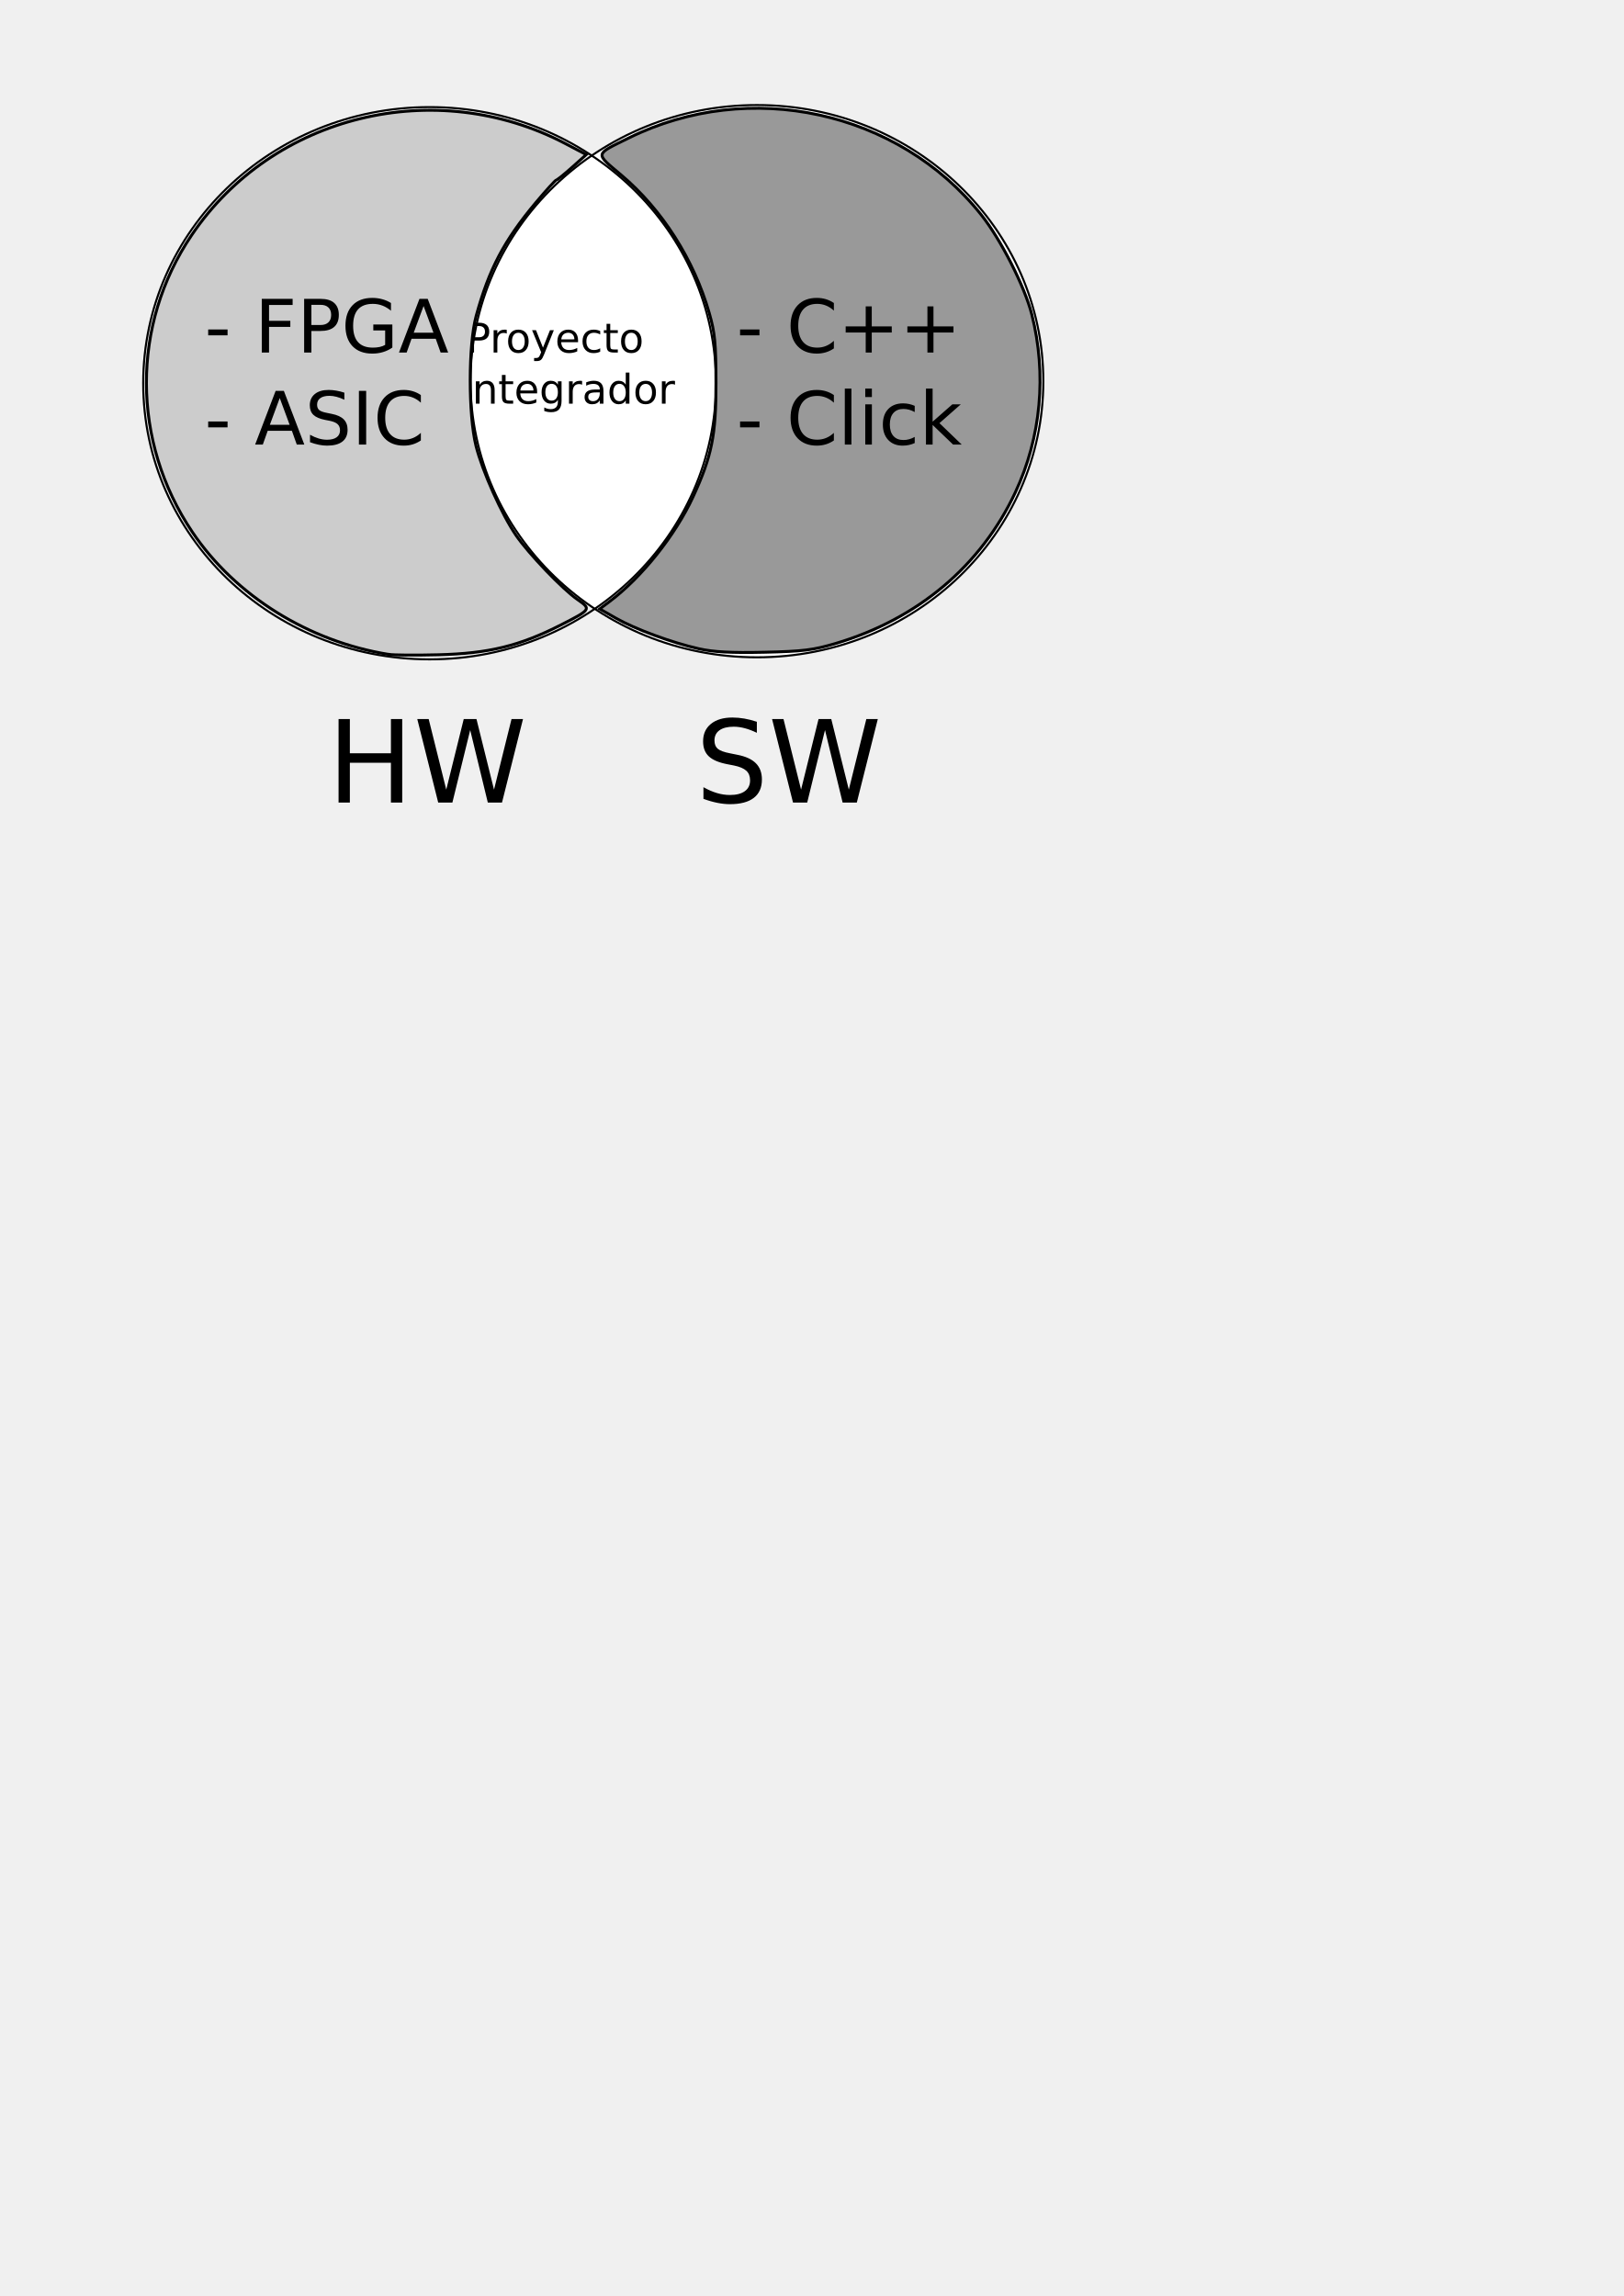
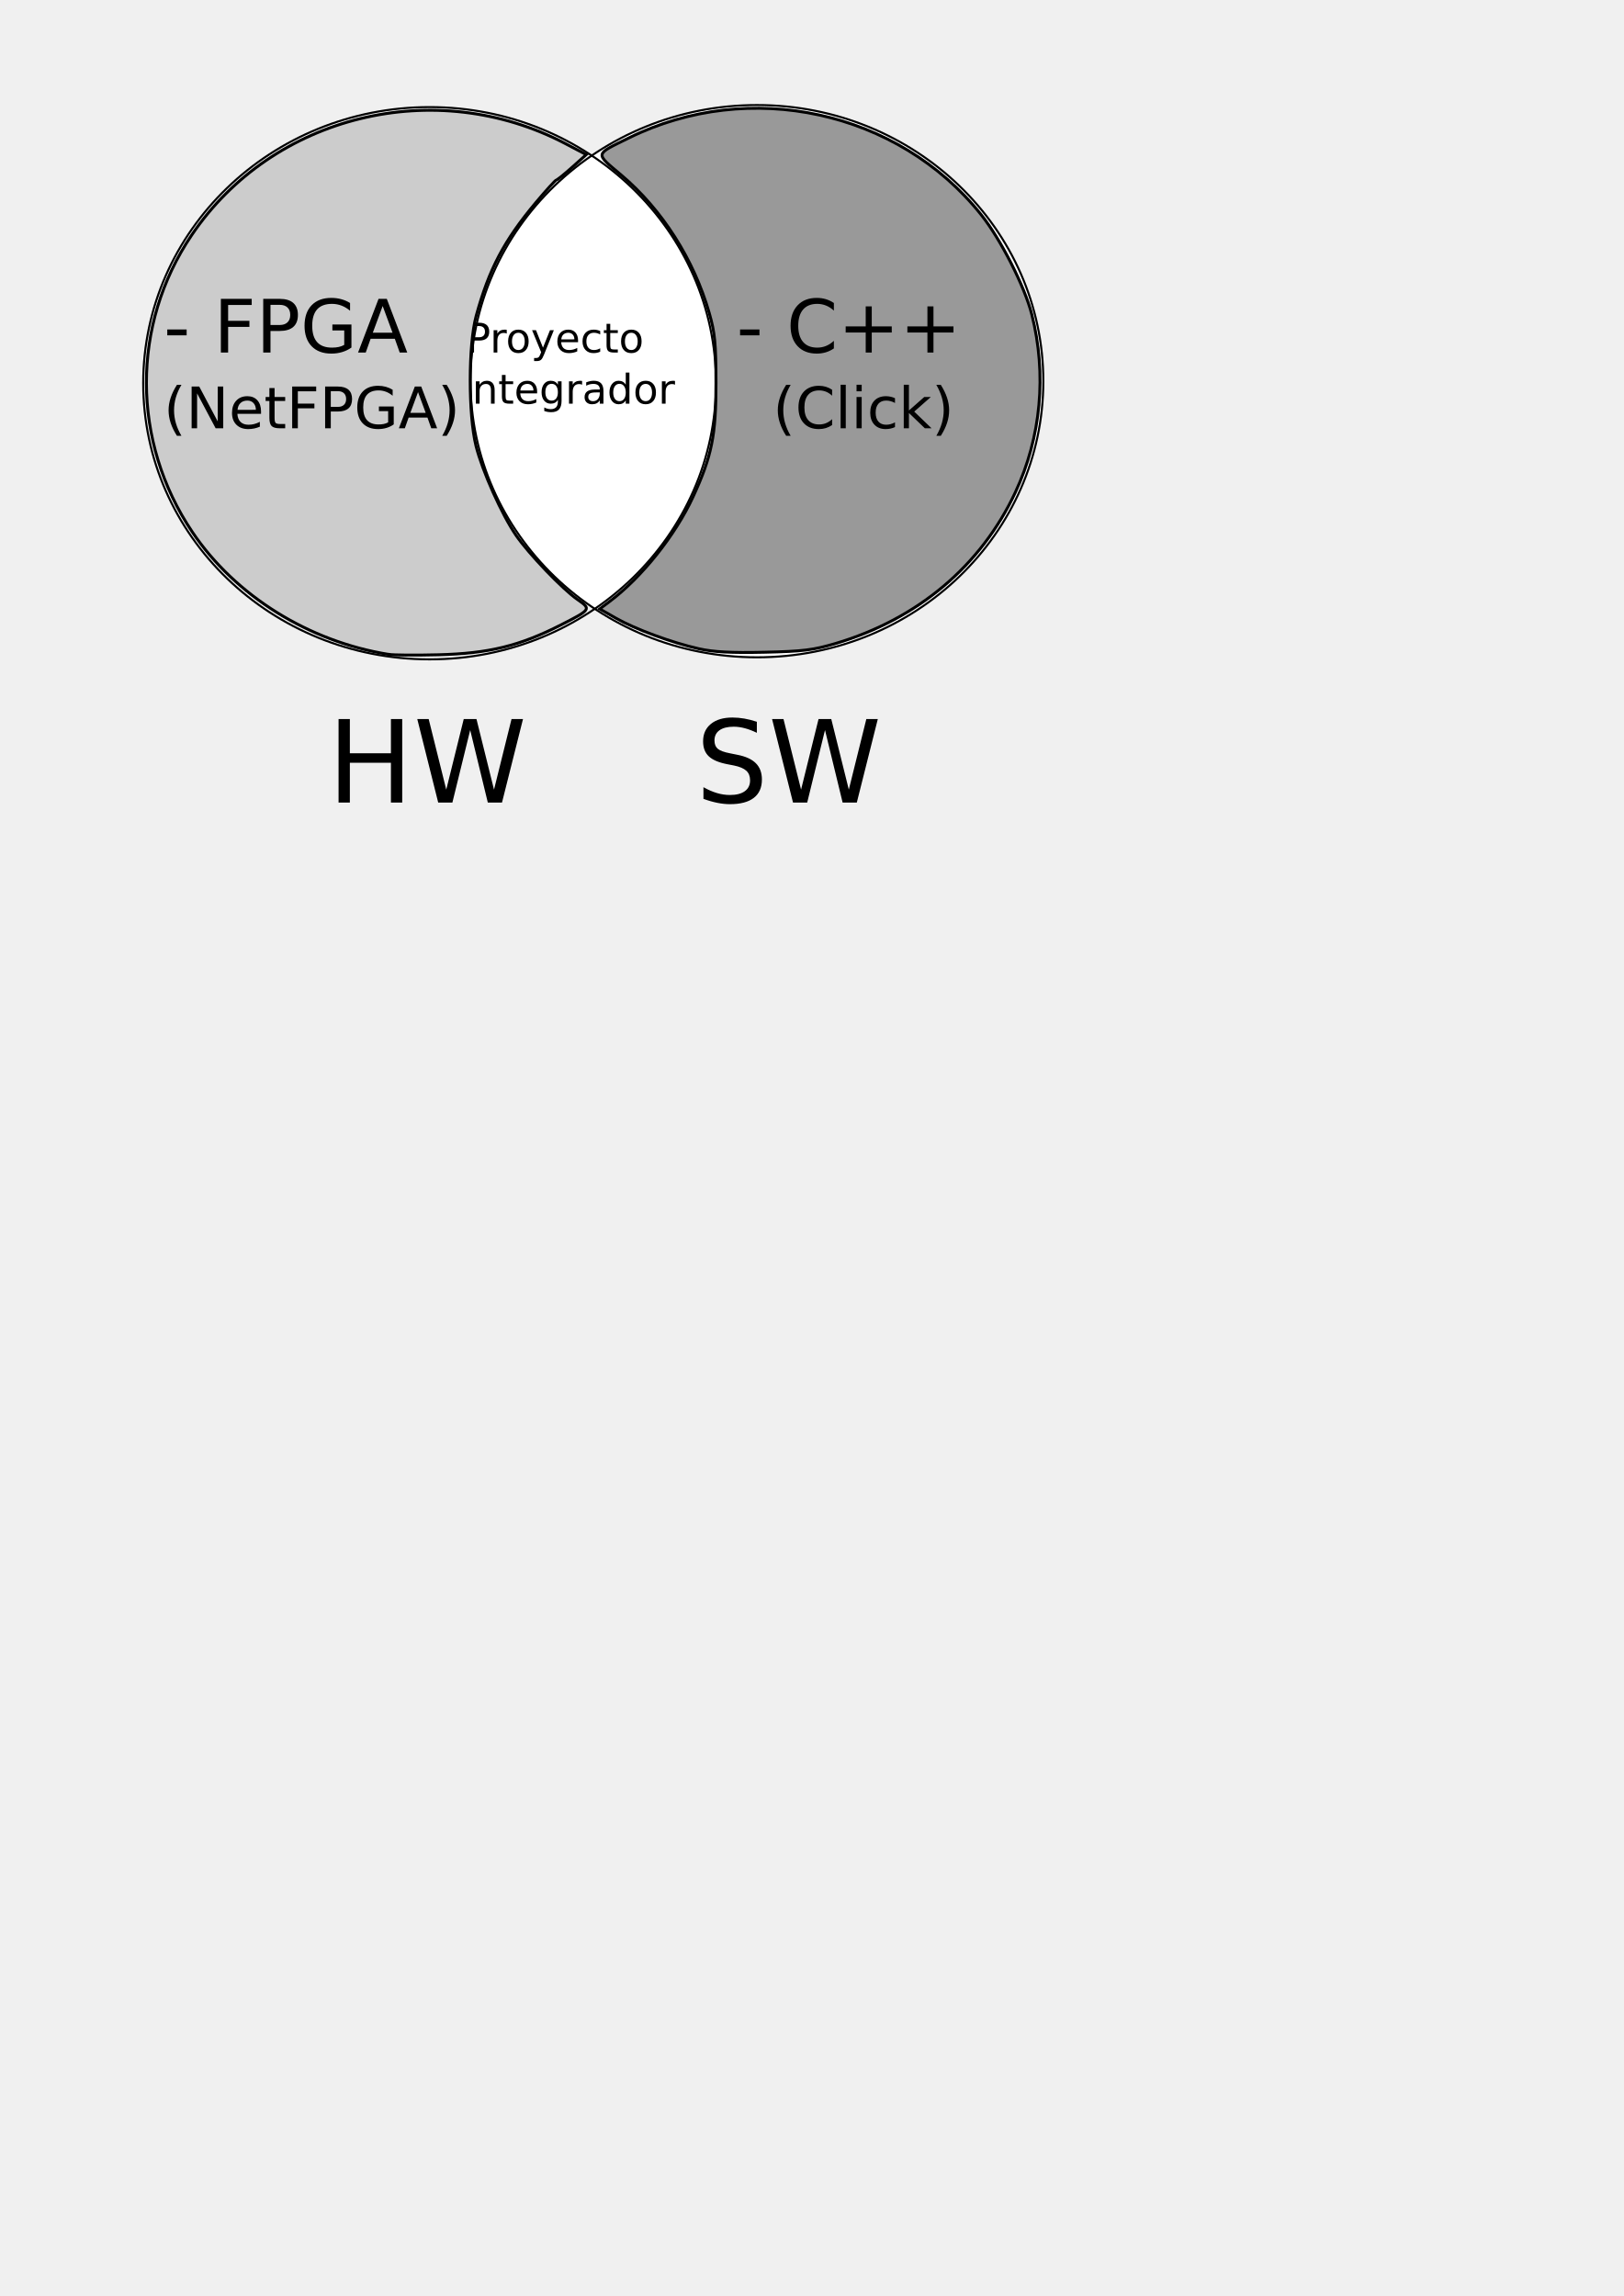
<svg xmlns="http://www.w3.org/2000/svg" width="210mm" height="297mm" id="svg2" version="1.1">
  <defs id="defs4">
    </defs>
  <g id="layer1">
    <path d="m 350,187.362 a 140,135 0 1 1 -280,0 140,135 0 1 1 280,0 z" id="path3592" style="fill:#ffffff;fill-opacity:1;stroke:#000000;stroke-width:1;stroke-miterlimit:4;stroke-opacity:1;stroke-dasharray:none;stroke-dashoffset:0" transform="translate(160,-1)" />
    <path style="fill:none;fill-opacity:1;stroke:#000000;stroke-width:1;stroke-miterlimit:4;stroke-opacity:1;stroke-dasharray:none;stroke-dashoffset:0" id="path2818" d="m 350,187.362 a 140,135 0 1 1 -280,0 140,135 0 1 1 280,0 z" />
    <text xml:space="preserve" style="font-size:56px;font-style:normal;font-weight:normal;fill:#000000;fill-opacity:1;stroke:none;font-family:Bitstream Vera Sans" x="160" y="392.362" id="text3594">
      <tspan id="tspan3596" x="160" y="392.362">HW</tspan>
    </text>
    <text id="text3598" y="392.362" x="340" style="font-size:56px;font-style:normal;font-weight:normal;fill:#000000;fill-opacity:1;stroke:none;font-family:Bitstream Vera Sans" xml:space="preserve">
      <tspan y="392.362" x="340" id="tspan3600">SW</tspan>
    </text>
    <text id="text3635" y="172.362" x="293.496" style="font-size:20px;font-style:normal;font-weight:normal;text-align:center;text-anchor:middle;fill:#000000;fill-opacity:1;stroke:none;font-family:Bitstream Vera Sans" xml:space="preserve">
      <tspan style="font-size:20px;text-align:center;text-anchor:middle" id="tspan3639" y="172.362" x="293.496">Proyecto</tspan>
      <tspan style="font-size:20px;text-align:center;text-anchor:middle" y="197.362" x="293.496" id="tspan3643">integrador</tspan>
    </text>
    <path style="fill:#cccccc;fill-opacity:1;stroke:#000000;stroke-width:1.429;stroke-miterlimit:4;stroke-opacity:1;stroke-dasharray:none;stroke-dashoffset:0" d="M 190.015,319.937 C 150.996,313.697 114.986,291.265 94.039,260.151 64.213,215.848 64.073,158.817 93.683,114.955 133.344,56.203 212.765,36.787 276.478,70.268 l 10.112,5.314 -6.859,6.149 c -3.772,3.382 -7.241,6.178 -7.707,6.213 -0.467,0.035 -5.017,5.046 -10.113,11.135 -15.525,18.553 -22.847,32.459 -29.145,55.357 -3.85,13.995 -3.896,48.256 -0.085,63.571 3.026,12.162 12.644,33.639 19.576,43.715 6.242,9.073 22.772,26.344 30.02,31.367 6.802,4.714 6.681,4.902 -7.901,12.339 -20.361,10.384 -35.429,14.068 -60.075,14.689 -11,0.277 -21.929,0.195 -24.286,-0.181 l -3e-5,0 z" id="path3655" />
    <path style="fill:#999999;fill-opacity:1;stroke:#000000;stroke-width:1.429;stroke-miterlimit:4;stroke-opacity:1;stroke-dasharray:none;stroke-dashoffset:0" d="m 341.697,317.195 c -13.126,-2.927 -31.41,-9.676 -40.826,-15.071 l -7.716,-4.42 4.859,-3.658 c 15.713,-11.83 32.063,-32.325 40.698,-51.014 9.241,-20.001 11.307,-30.217 11.273,-55.738 -0.026,-19.485 -0.513,-24.54 -3.301,-34.26 -7.513,-26.201 -23.021,-50.534 -42.954,-67.4 -13.026,-11.022 -13.27,-9.839 3.769,-18.243 58.955,-29.078 131.652,-13.211 172.101,37.562 9.569,12.011 21.294,35.11 24.756,48.769 7.397,29.187 4.558,60.042 -7.997,86.919 -16.809,35.983 -47.697,61.997 -87.771,73.921 -11.003,3.274 -16.051,3.896 -35,4.316 -16.142,0.357 -24.785,-0.099 -31.89,-1.683 l 0,0 z" id="path3657" />
-     <text xml:space="preserve" style="font-size:56px;font-style:normal;font-weight:normal;fill:#000000;fill-opacity:1;stroke:none;font-family:Bitstream Vera Sans" x="100" y="172.362" id="text3623">
-       <tspan id="tspan3625" x="100" y="172.362" style="font-size:36px;text-align:start;text-anchor:start">- FPGA</tspan>
-       <tspan x="100" y="217.362" id="tspan3627" style="font-size:36px;text-align:start;text-anchor:start">- ASIC</tspan>
+     <text xml:space="preserve" style="font-size:56px;font-style:normal;font-weight:normal;fill:#000000;fill-opacity:1;stroke:none;font-family:Bitstream Vera Sans" x="80" y="172.362" id="text3623">
+       <tspan id="tspan3625" x="80" y="172.362" style="font-size:36px;text-align:start;text-anchor:start">- FPGA</tspan>
+       <tspan x="80" y="209.388" id="tspan3627" style="font-size:28px;text-align:start;text-anchor:start">(NetFPGA)</tspan>
+       <tspan x="80" y="244.388" style="font-size:36px;text-align:start;text-anchor:start" id="tspan2830" />
+       <tspan x="80" y="279.388" style="font-size:36px;text-align:start;text-anchor:start" id="tspan2832" />
+       <tspan x="80" y="314.388" style="font-size:36px;text-align:start;text-anchor:start" id="tspan2834" />
    </text>
    <text id="text3629" y="172.362" x="360" style="font-size:36px;font-style:normal;font-weight:normal;fill:#000000;fill-opacity:1;stroke:none;font-family:Bitstream Vera Sans" xml:space="preserve">
      <tspan y="172.362" x="360" id="tspan3631">- C++</tspan>
-       <tspan id="tspan3633" y="217.362" x="360">- Click</tspan>
+       <tspan id="tspan3633" y="209.388" x="360" style="font-size:28px">  (Click)</tspan>
    </text>
  </g>
</svg>
